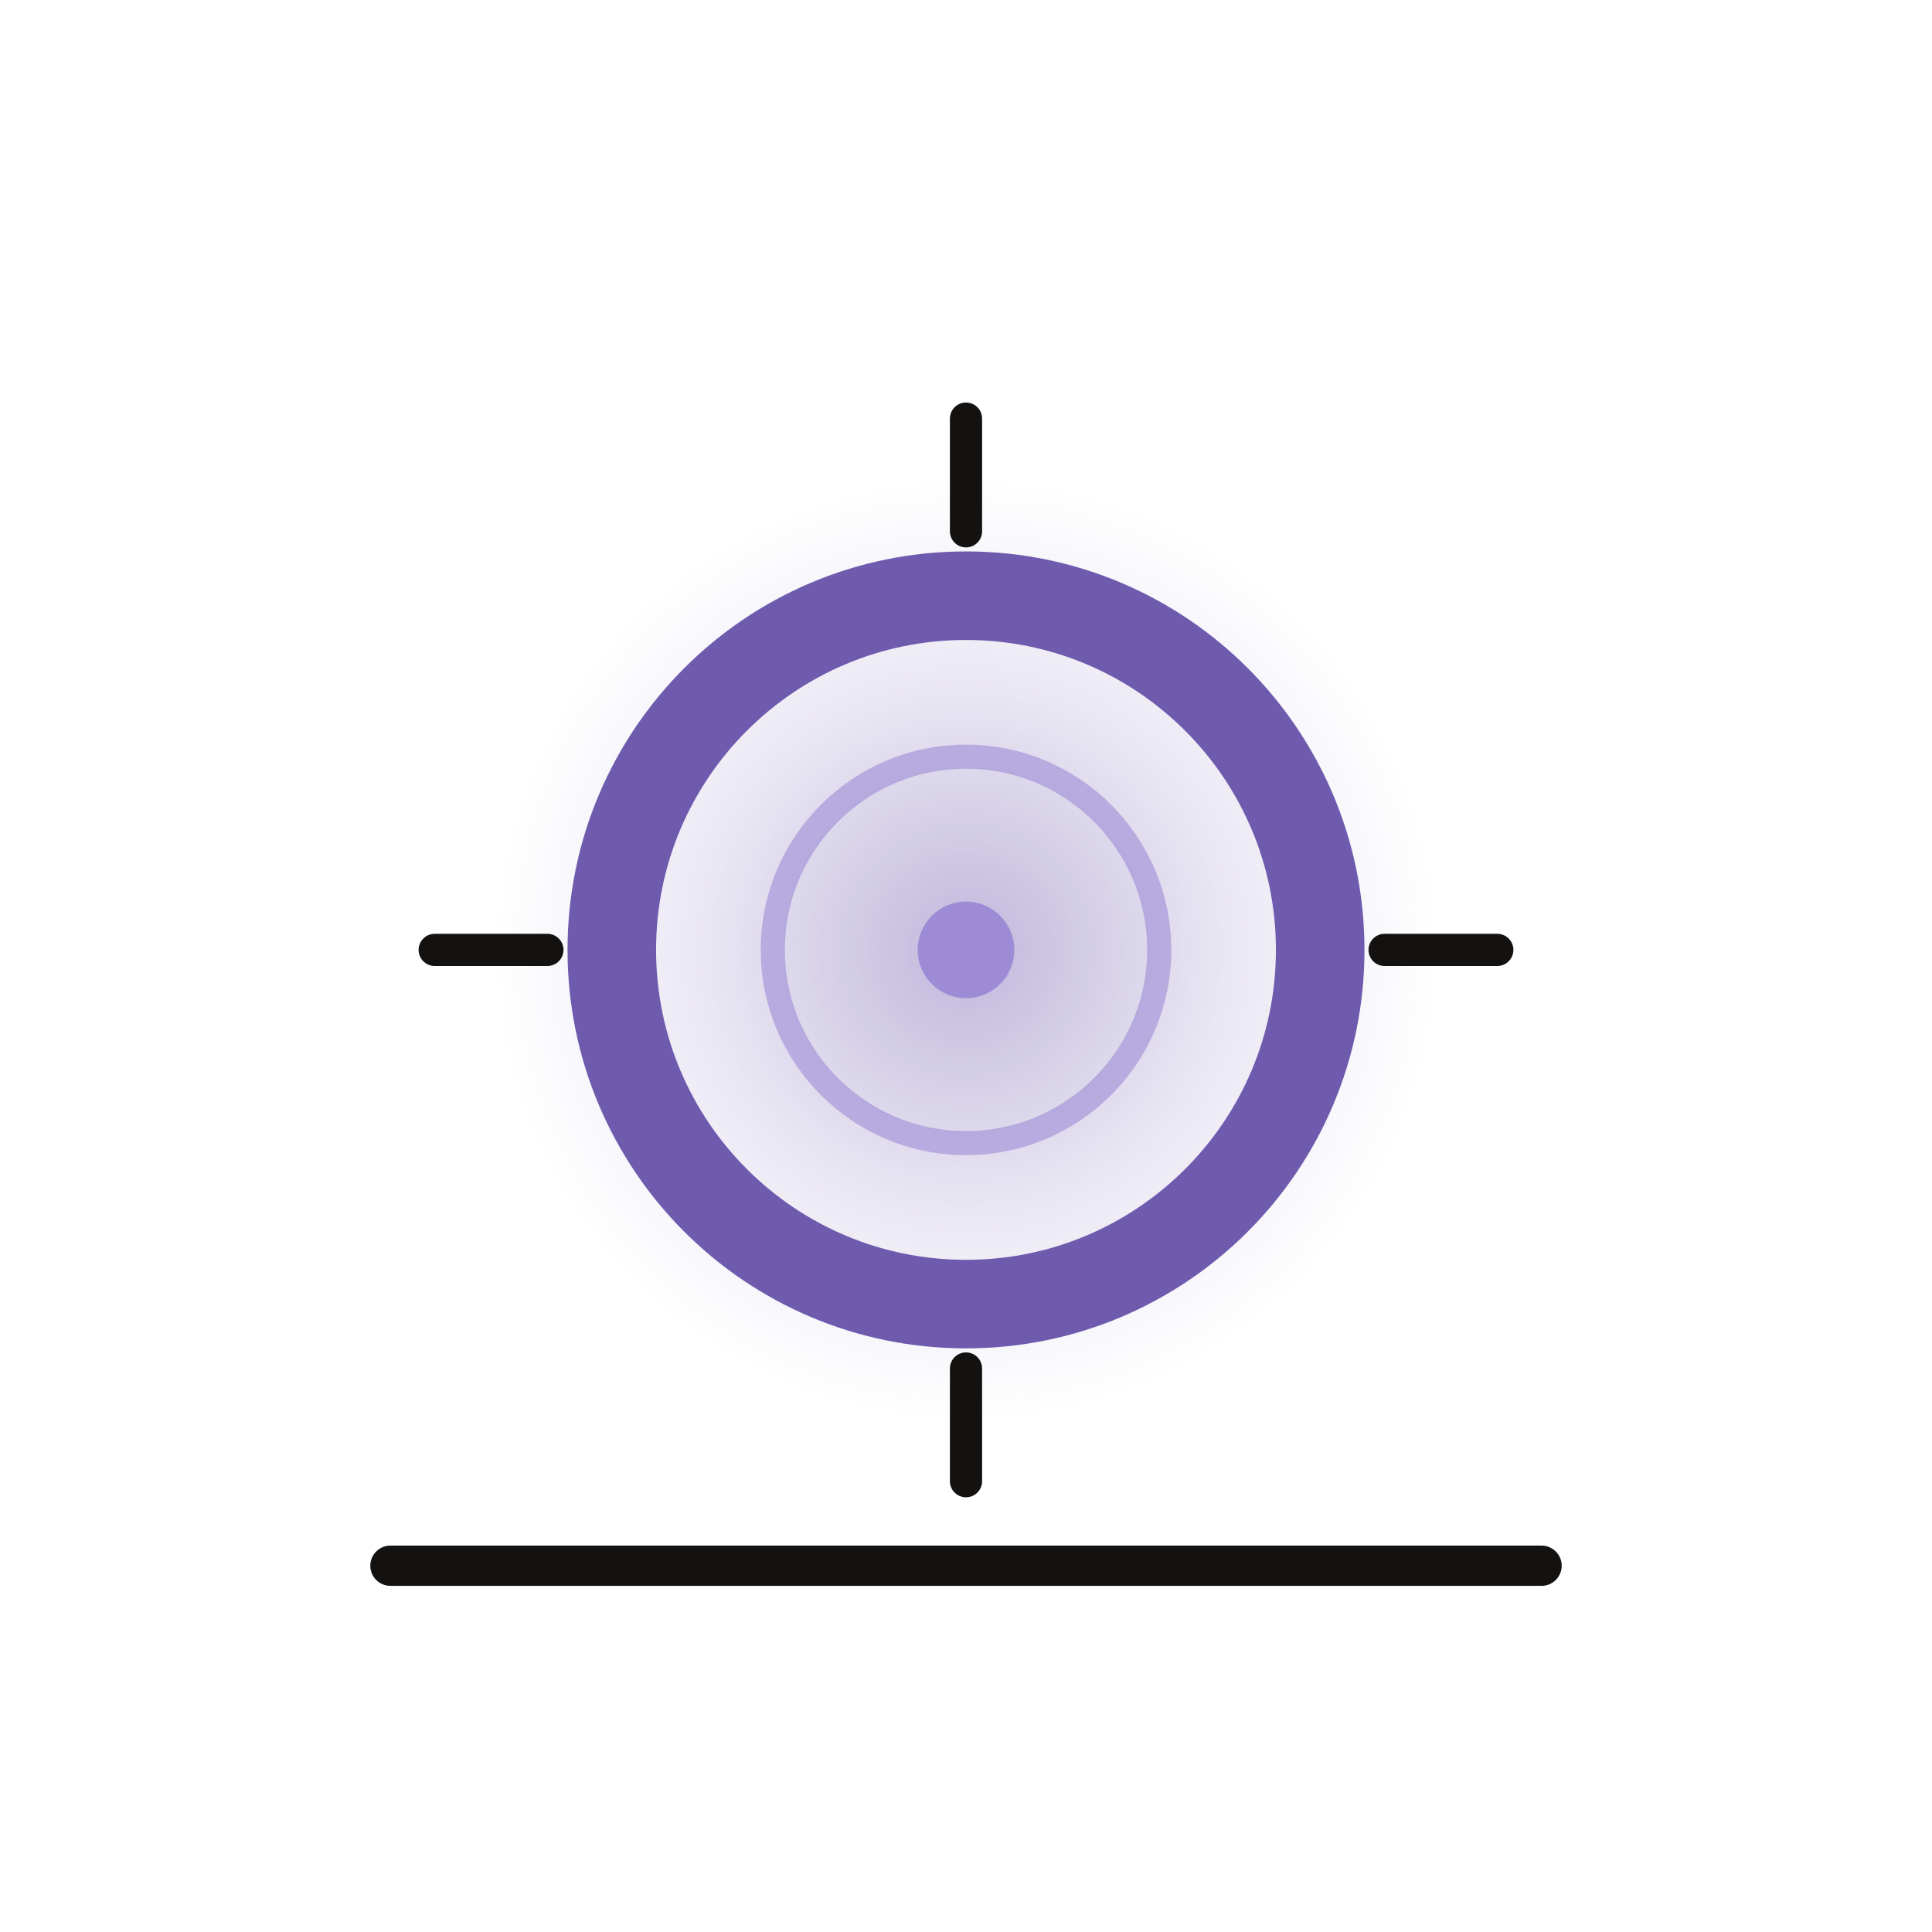
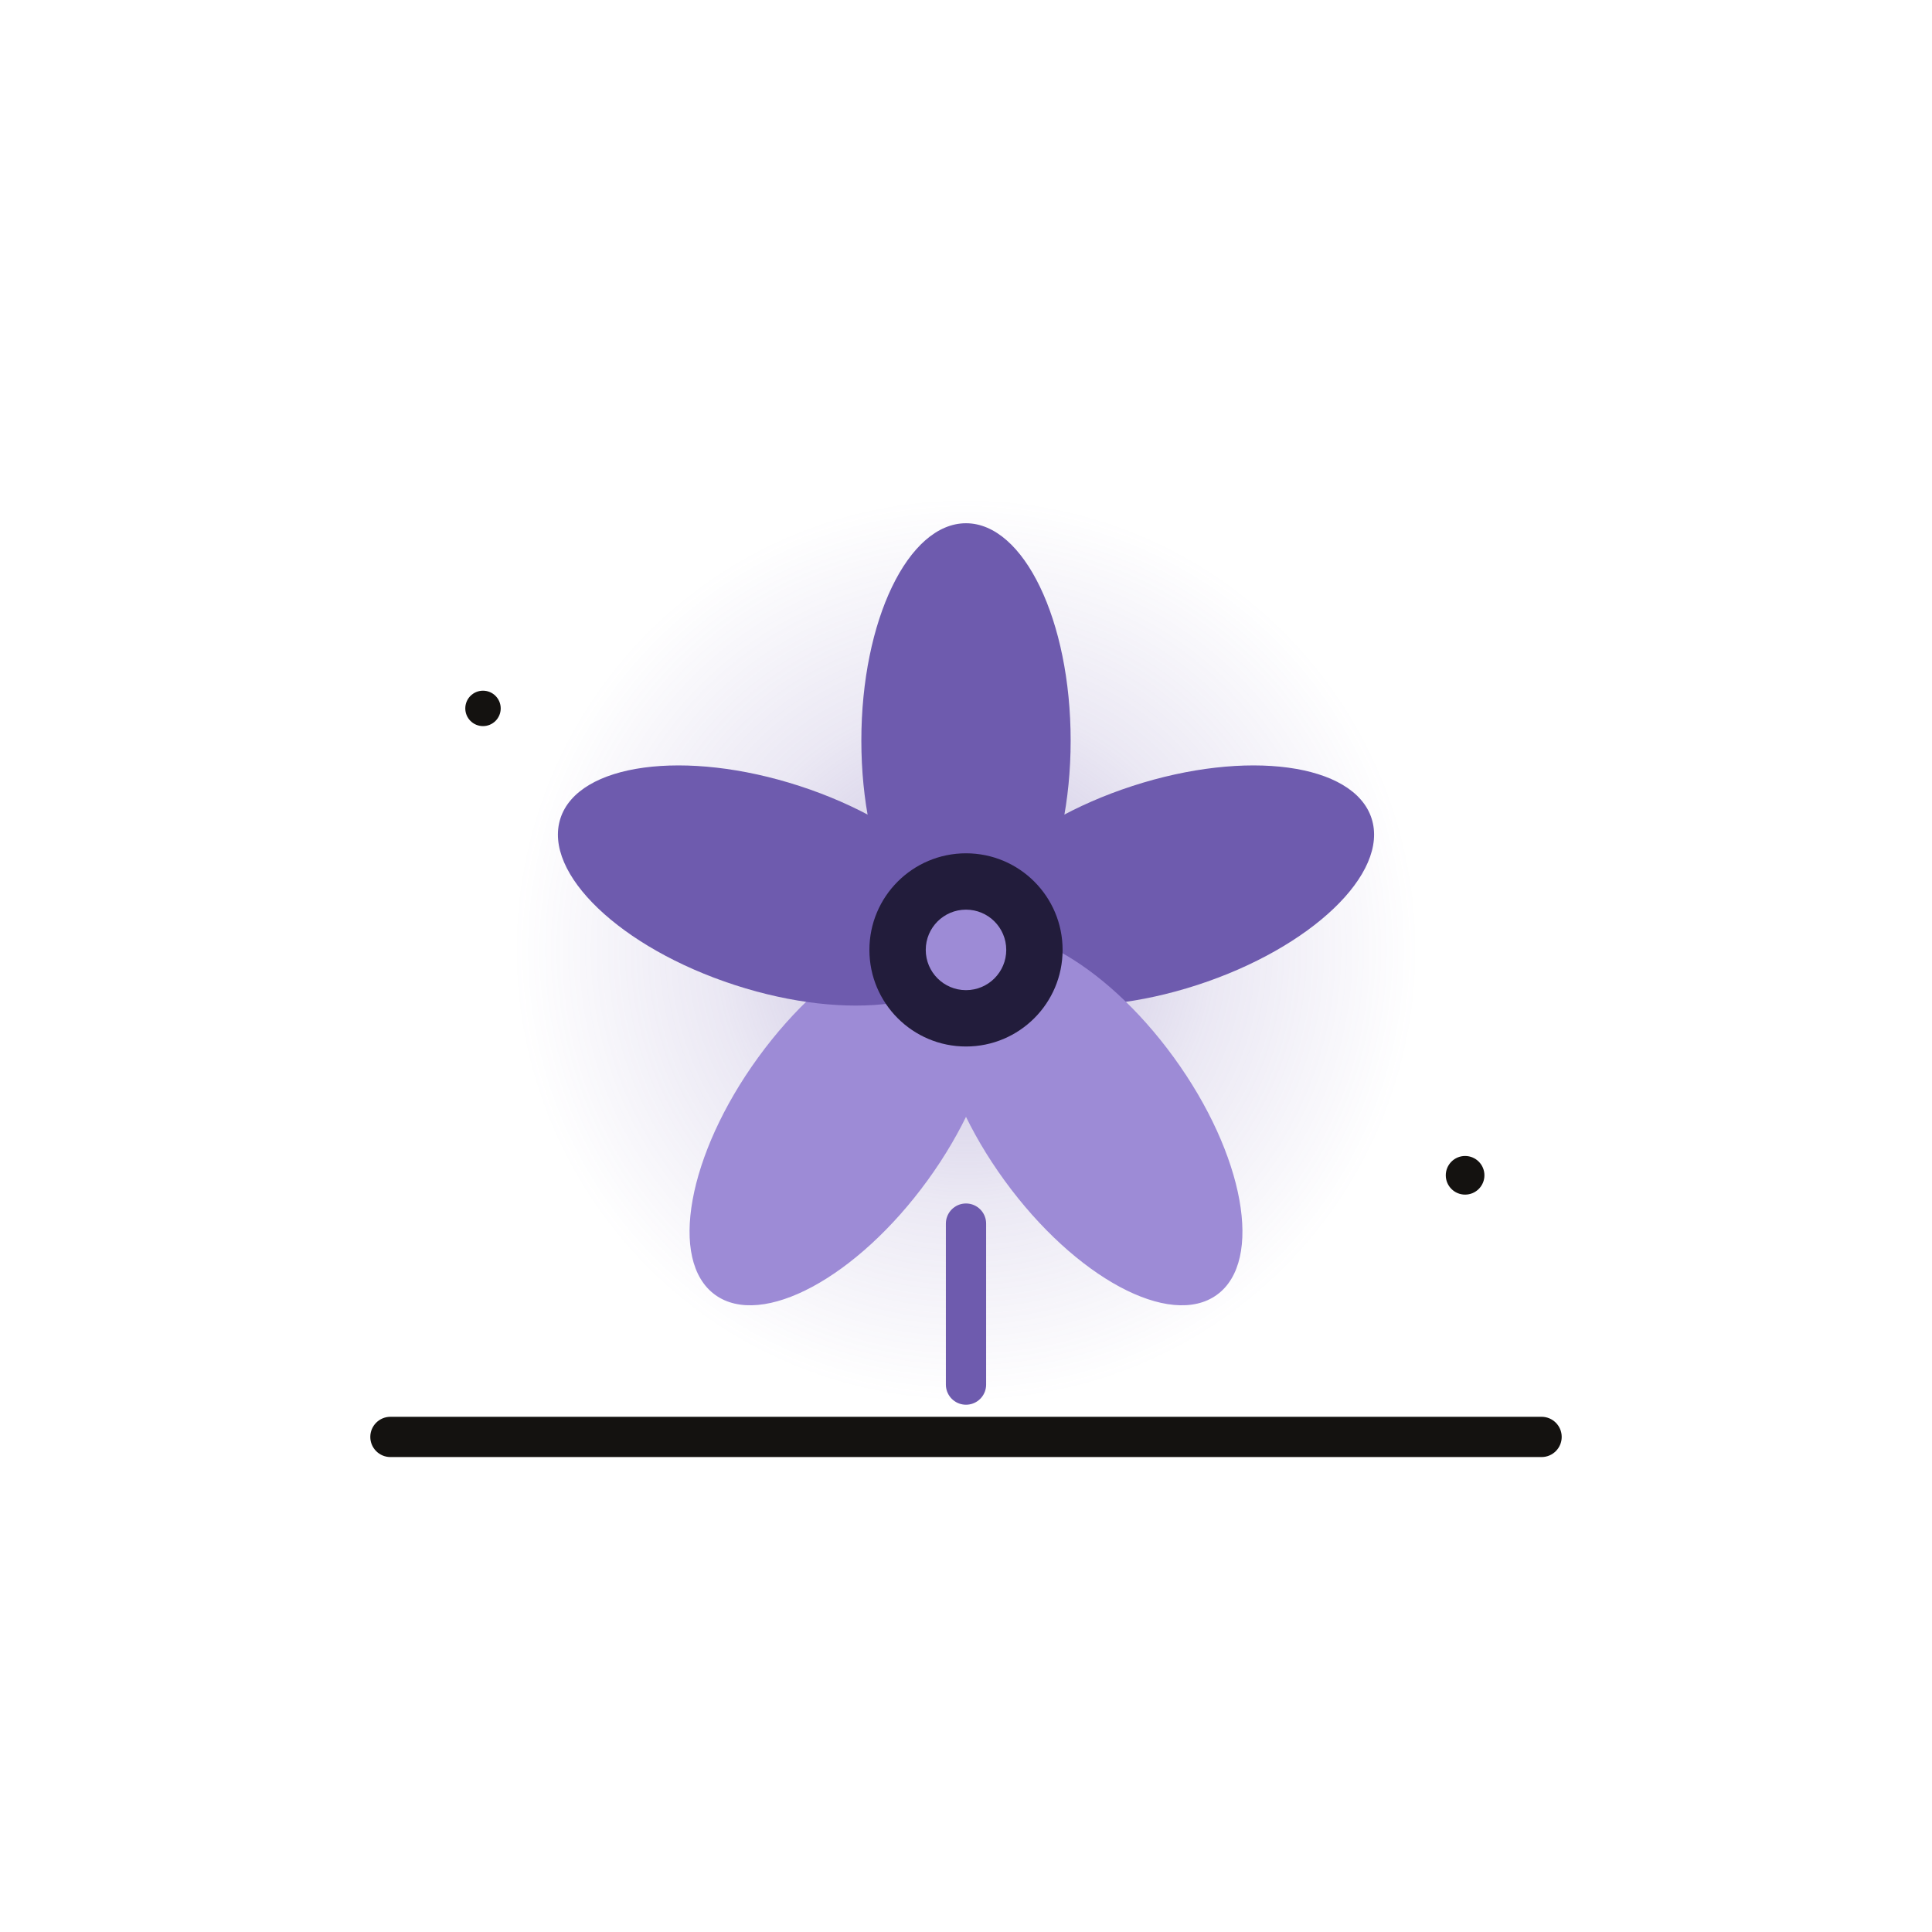
<svg xmlns="http://www.w3.org/2000/svg" viewBox="0 0 240 240">
  <defs>
-     <radialGradient id="gva" cx="50%" cy="50%" r="50%">
-       <stop offset="0%" stop-color="#6E5BAE" stop-opacity="0.44" />
-       <stop offset="55%" stop-color="#6E5BAE" stop-opacity="0.15" />
+     <radialGradient id="gfl" cx="50%" cy="50%" r="50%">
+       <stop offset="0%" stop-color="#6E5BAE" stop-opacity="0.42" />
+       <stop offset="55%" stop-color="#6E5BAE" stop-opacity="0.14" />
      <stop offset="100%" stop-color="#6E5BAE" stop-opacity="0" />
    </radialGradient>
  </defs>
-   <circle cx="120" cy="118" r="58" fill="url(#gva)" />
-   <circle cx="120" cy="118" r="44" fill="none" stroke="#6E5BAE" stroke-width="11" />
-   <circle cx="120" cy="118" r="24" fill="none" stroke="#9D8BD6" stroke-width="3" opacity="0.6" />
-   <circle cx="120" cy="118" r="6" fill="#9D8BD6" />
-   <path d="M120 52 L120 66 M186 118 L172 118 M120 184 L120 170 M54 118 L68 118" stroke="#141210" stroke-width="4" stroke-linecap="round" />
-   <rect x="46" y="192" width="148" height="5" rx="2.5" fill="#141210" />
+   <circle cx="120" cy="118" r="56" fill="url(#gfl)" />
+   <ellipse cx="120" cy="92" rx="13" ry="27" fill="#6E5BAE" transform="rotate(0 120 92)" />
+   <ellipse cx="144.7" cy="110" rx="13" ry="27" fill="#6E5BAE" transform="rotate(72 144.7 110)" />
+   <ellipse cx="135.3" cy="139" rx="13" ry="27" fill="#9D8BD6" transform="rotate(144 135.3 139)" />
+   <ellipse cx="104.7" cy="139" rx="13" ry="27" fill="#9D8BD6" transform="rotate(216 104.7 139)" />
+   <ellipse cx="95.3" cy="110" rx="13" ry="27" fill="#6E5BAE" transform="rotate(288 95.3 110)" />
+   <circle cx="120" cy="118" r="12" fill="#221C3B" />
+   <circle cx="120" cy="118" r="5" fill="#9D8BD6" />
+   <path d="M120 152 L120 172" stroke="#6E5BAE" stroke-width="5" stroke-linecap="round" />
+   <rect x="46" y="176" width="148" height="5" rx="2.5" fill="#141210" />
+   <circle cx="60" cy="88" r="2.2" fill="#141210" />
+   <circle cx="182" cy="146" r="2.4" fill="#141210" />
</svg>
